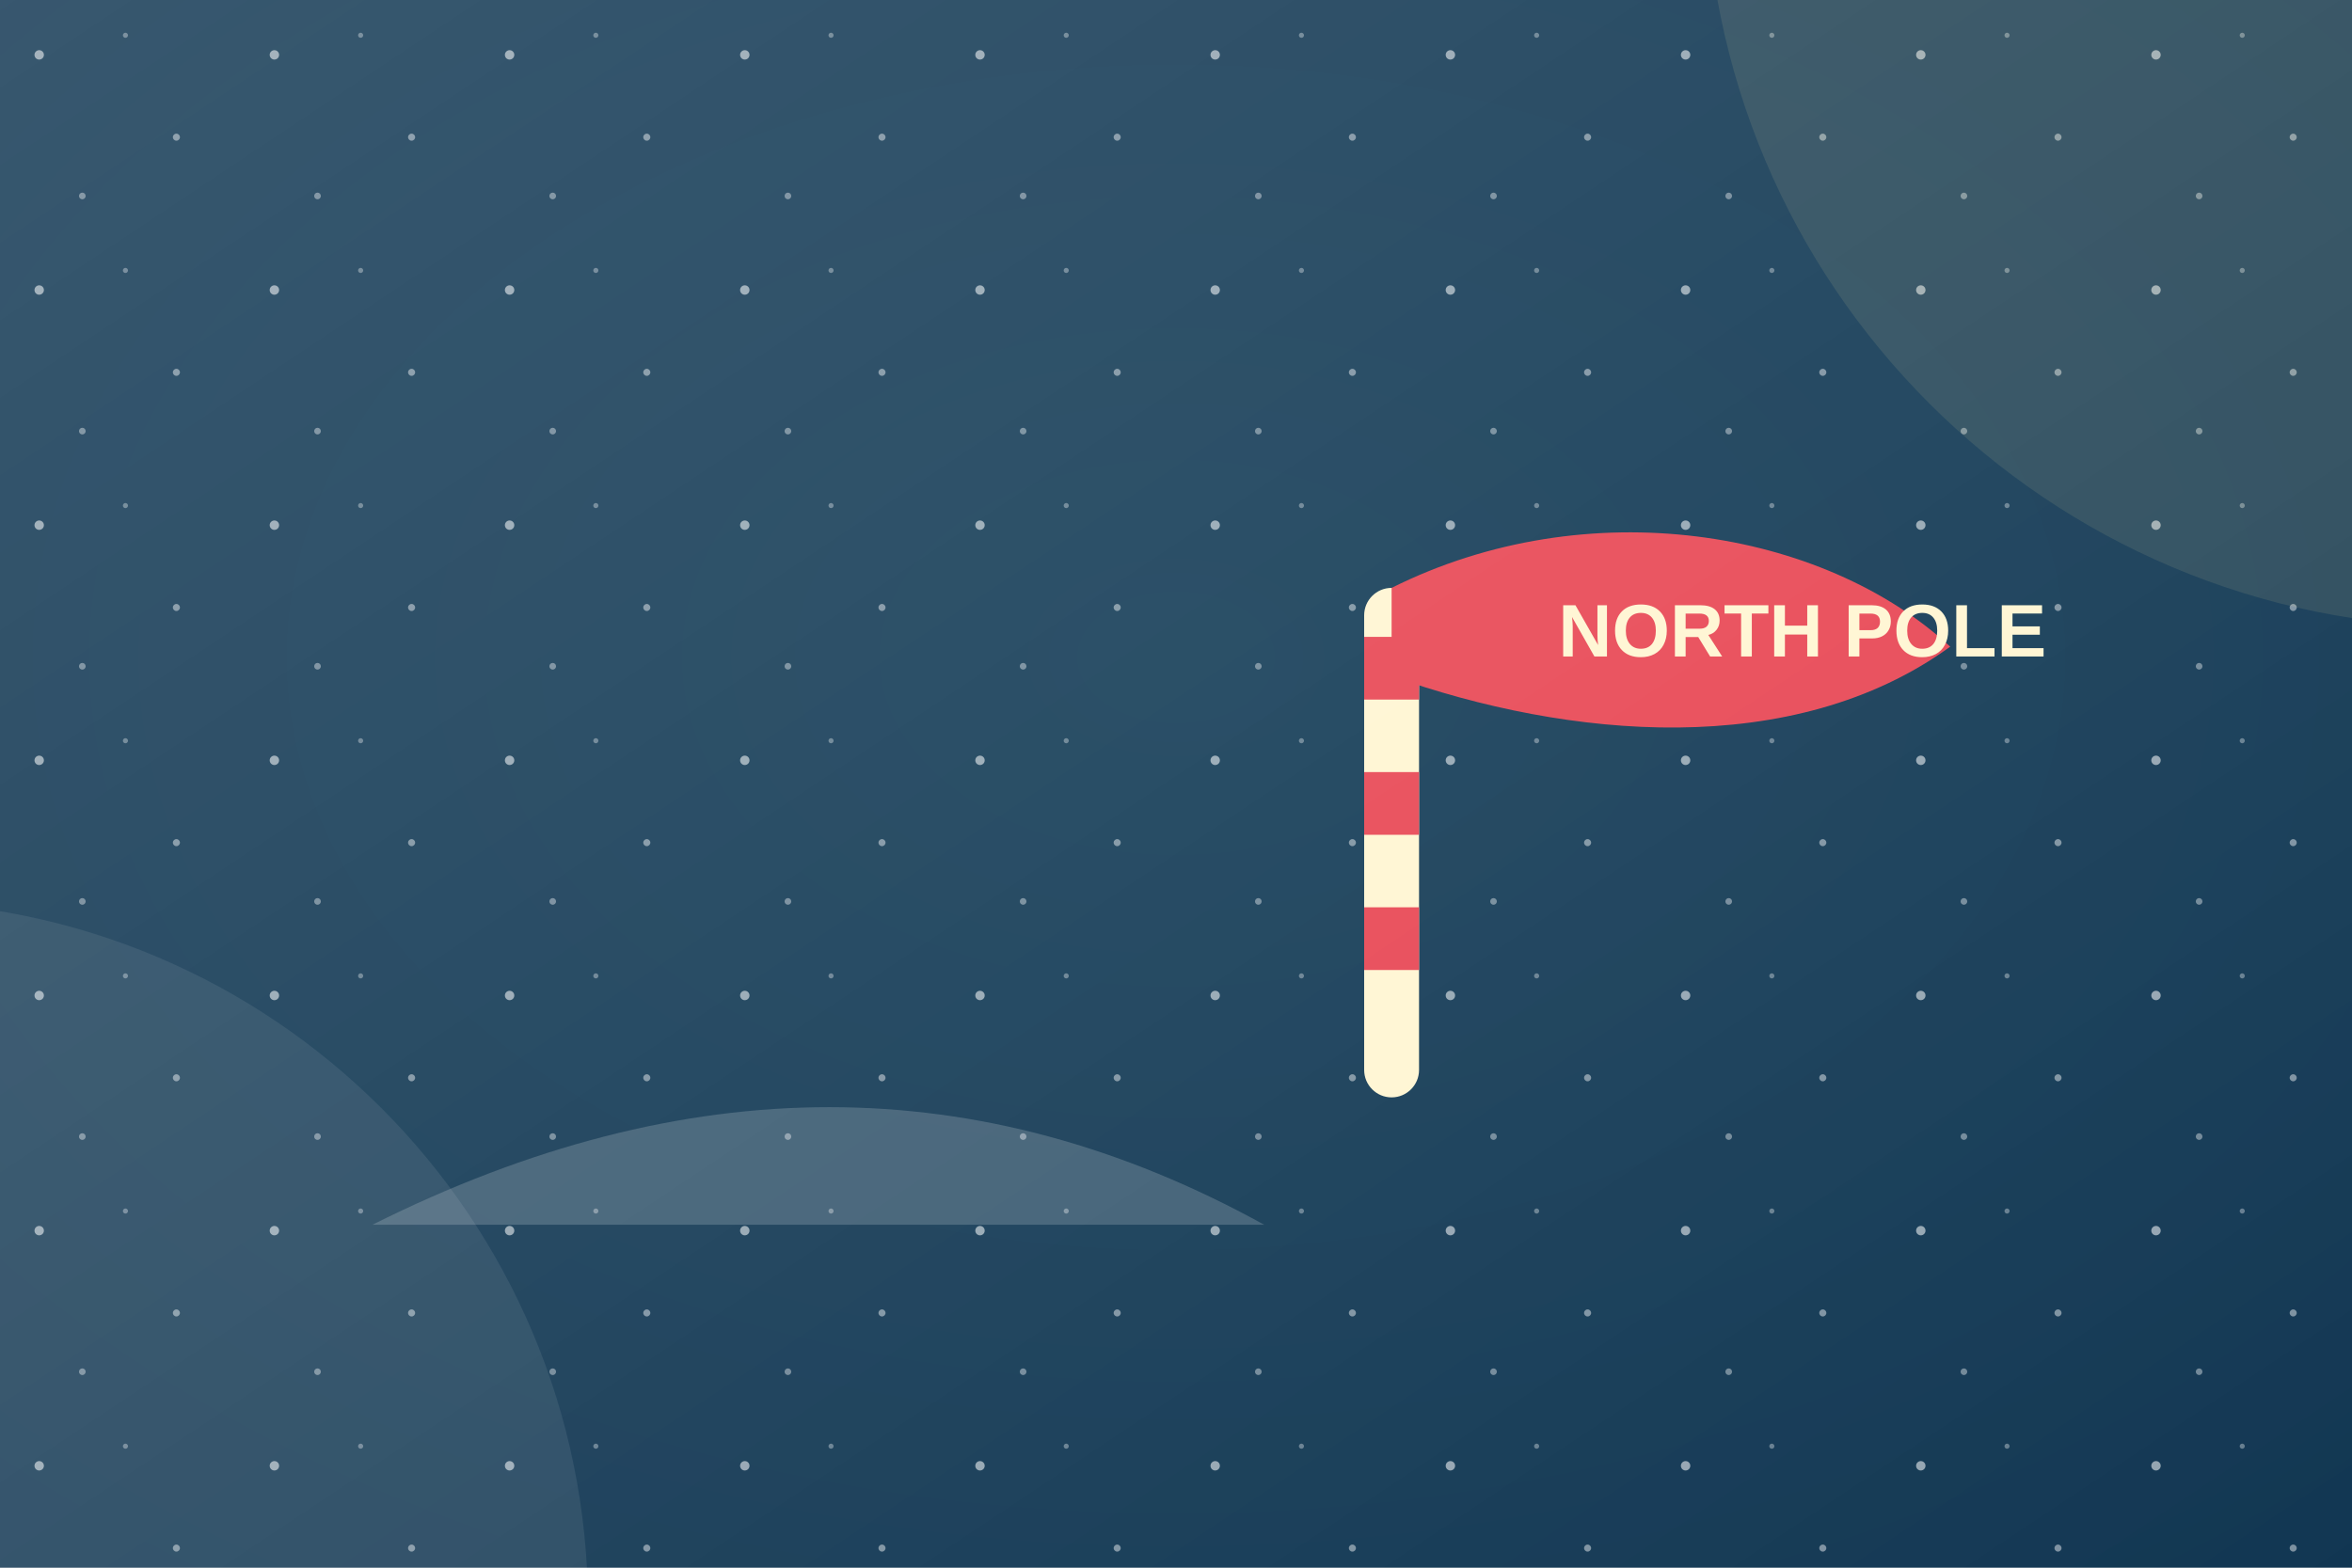
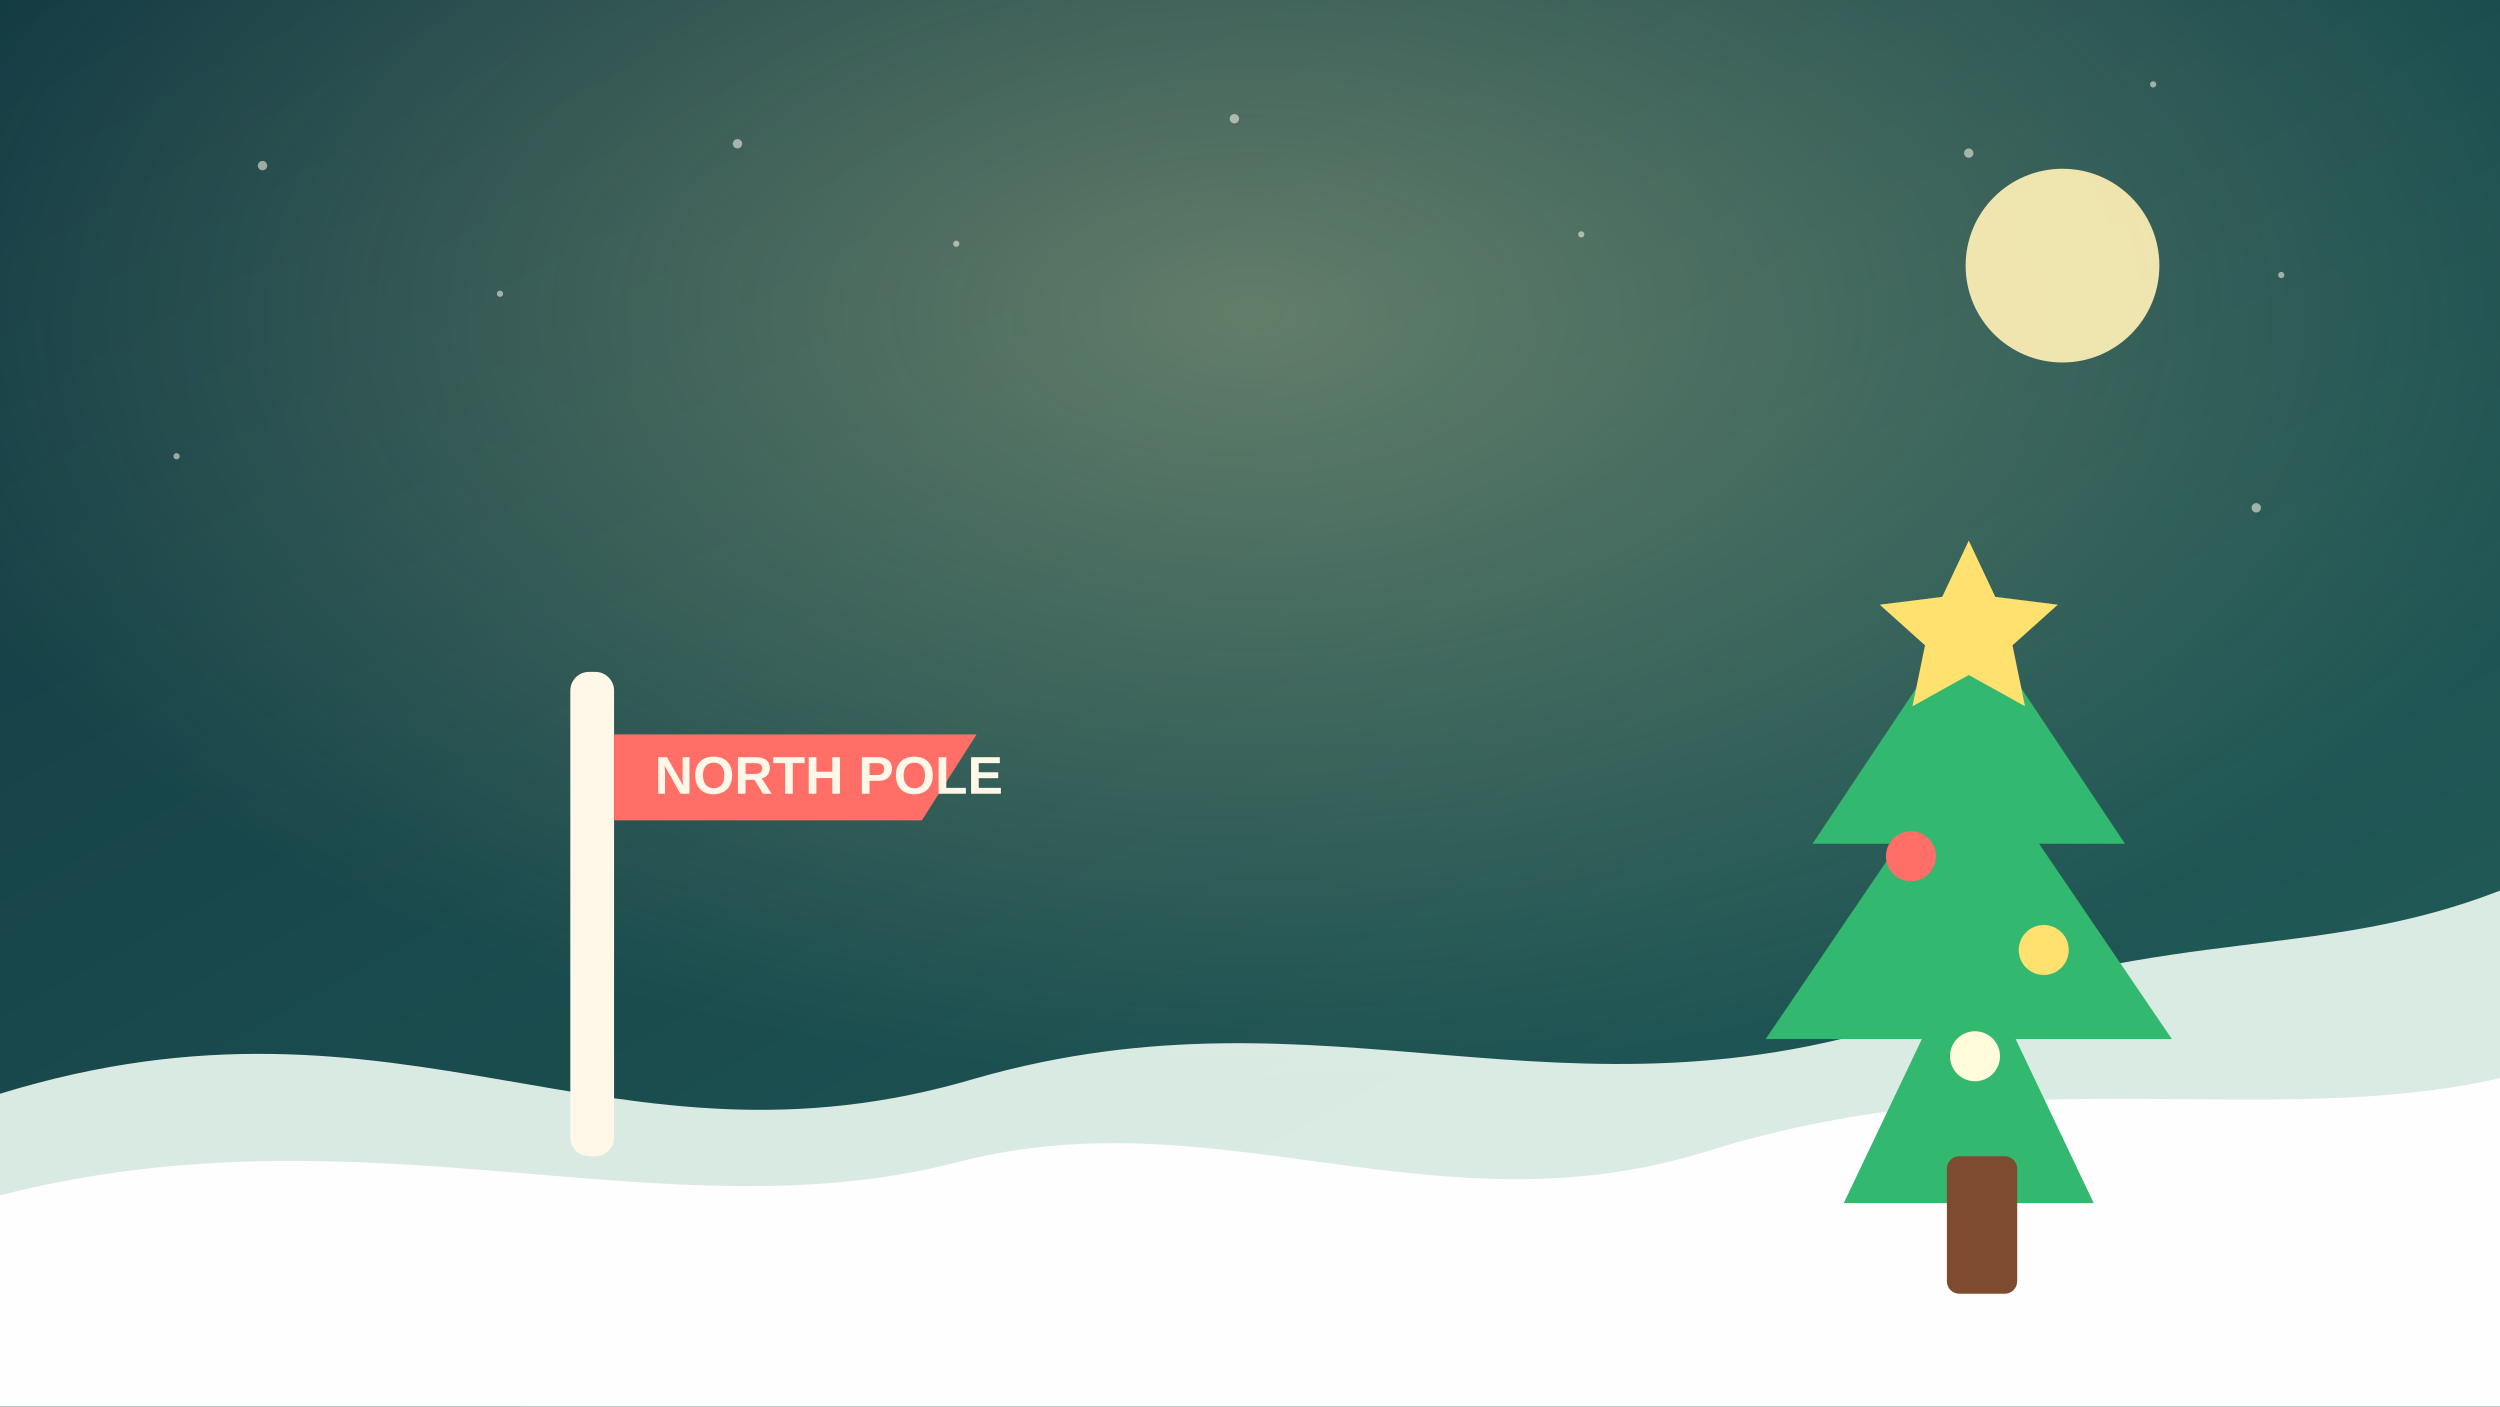
- <svg xmlns="http://www.w3.org/2000/svg" viewBox="0 0 1200 800" width="1200" height="800">
+ <svg xmlns="http://www.w3.org/2000/svg" viewBox="0 0 1600 900" preserveAspectRatio="xMidYMid slice">
  <defs>
-     <radialGradient id="g" cx="50%" cy="42%" r="75%">
-       <stop offset="0" stop-color="#173f59" />
-       <stop offset="1" stop-color="#113652" />
+     <linearGradient id="sky" x1="0" y1="0" x2="1" y2="1">
+       <stop offset="0" stop-color="#123a43" />
+       <stop offset="1" stop-color="#235f5a" />
+     </linearGradient>
+     <radialGradient id="glow" cx="50%" cy="22%" r="55%">
+       <stop offset="0" stop-color="#fff1aa" stop-opacity=".32" />
+       <stop offset="1" stop-color="#fff1aa" stop-opacity="0" />
    </radialGradient>
-     <pattern id="snow" width="120" height="120" patternUnits="userSpaceOnUse">
-       <circle cx="20" cy="28" r="2.4" fill="#fff" opacity=".55" />
-       <circle cx="90" cy="70" r="1.8" fill="#fff" opacity=".45" />
-       <circle cx="64" cy="18" r="1.3" fill="#fff" opacity=".35" />
-       <circle cx="42" cy="100" r="1.7" fill="#fff" opacity=".4" />
-     </pattern>
-     <linearGradient id="shine" x1="0" x2="1" y1="0" y2="1">
-       <stop offset="0" stop-color="#ffffff" stop-opacity=".16" />
-       <stop offset="1" stop-color="#ffffff" stop-opacity="0" />
-     </linearGradient>
+     <filter id="soft">
+       <feGaussianBlur stdDeviation="10" />
+     </filter>
  </defs>
-   <rect width="1200" height="800" fill="url(#g)" />
-   <rect width="1200" height="800" fill="url(#snow)" />
-   <circle cx="-60" cy="820" r="360" fill="#fff" opacity=".08" />
-   <circle cx="1260" cy="-70" r="390" fill="#ffef9e" opacity=".10" />
-   <g transform="translate(710 300)">
-     <rect x="-14" y="0" width="28" height="260" rx="14" fill="#fff5d2" />
-     <path d="M-14 25 h28 v32 h-28zM-14 94 h28 v32 h-28zM-14 163 h28 v32 h-28z" fill="#e84855" />
-     <path d="M0 0 C100 -50 220 -30 285 30 C205 88 90 77 0 45z" fill="#e84855" />
-     <text x="85" y="35" font-size="38" font-family="Arial" font-weight="900" fill="#fff5d2">NORTH POLE</text>
+   <rect width="1600" height="900" fill="url(#sky)" />
+   <rect width="1600" height="900" fill="url(#glow)" />
+   <g opacity=".55" fill="#fff8e9">
+     <circle cx="168" cy="106" r="3" />
+     <circle cx="320" cy="188" r="2" />
+     <circle cx="472" cy="92" r="3" />
+     <circle cx="612" cy="156" r="2" />
+     <circle cx="790" cy="76" r="3" />
+     <circle cx="1012" cy="150" r="2" />
+     <circle cx="1260" cy="98" r="3" />
+     <circle cx="1460" cy="176" r="2" />
+     <circle cx="1378" cy="54" r="2" />
+     <circle cx="113" cy="292" r="2" />
+     <circle cx="1444" cy="325" r="3" />
  </g>
-   <g transform="translate(190 625)">
-     <path d="M0 0 C160 -80 310 -80 455 0" fill="#ffffff" opacity=".18" />
+   <circle cx="1320" cy="170" r="62" fill="#fff0b5" opacity=".92" />
+   <path d="M0 700 C260 620 390 760 625 690 C850 626 1000 728 1230 650 C1396 592 1484 615 1600 570 L1600 900 L0 900 Z" fill="#e9f7ef" opacity=".92" />
+   <path d="M0 765 C235 705 425 792 612 744 C780 700 920 792 1095 736 C1290 676 1450 724 1600 690 L1600 900 L0 900 Z" fill="#ffffff" opacity=".96" />
+   <g transform="translate(1120 390)">
+     <path d="M140 0 L40 150 H95 L10 275 H110 L60 380 H220 L170 275 H270 L185 150 H240 Z" fill="#32b86f" />
+     <rect x="126" y="350" width="45" height="88" rx="8" fill="#7e4b2f" />
+     <circle cx="103" cy="158" r="16" fill="#ff6f68" />
+     <circle cx="188" cy="218" r="16" fill="#ffe16f" />
+     <circle cx="144" cy="286" r="16" fill="#fffbdb" />
+     <path d="M140 -44 L157 -8 L197 -3 L168 23 L176 62 L140 42 L104 62 L112 23 L83 -3 L123 -8 Z" fill="#ffe16f" />
  </g>
-   <rect width="1200" height="800" fill="url(#shine)" />
+   <g transform="translate(365 430)">
+     <rect x="0" y="0" width="28" height="310" rx="12" fill="#fff8e9" />
+     <path d="M28 40 H260 L225 95 H28 Z" fill="#ff6f68" />
+     <text x="54" y="78" font-family="Arial" font-size="34" font-weight="900" fill="#fff8e9">NORTH POLE</text>
+   </g>
</svg>
